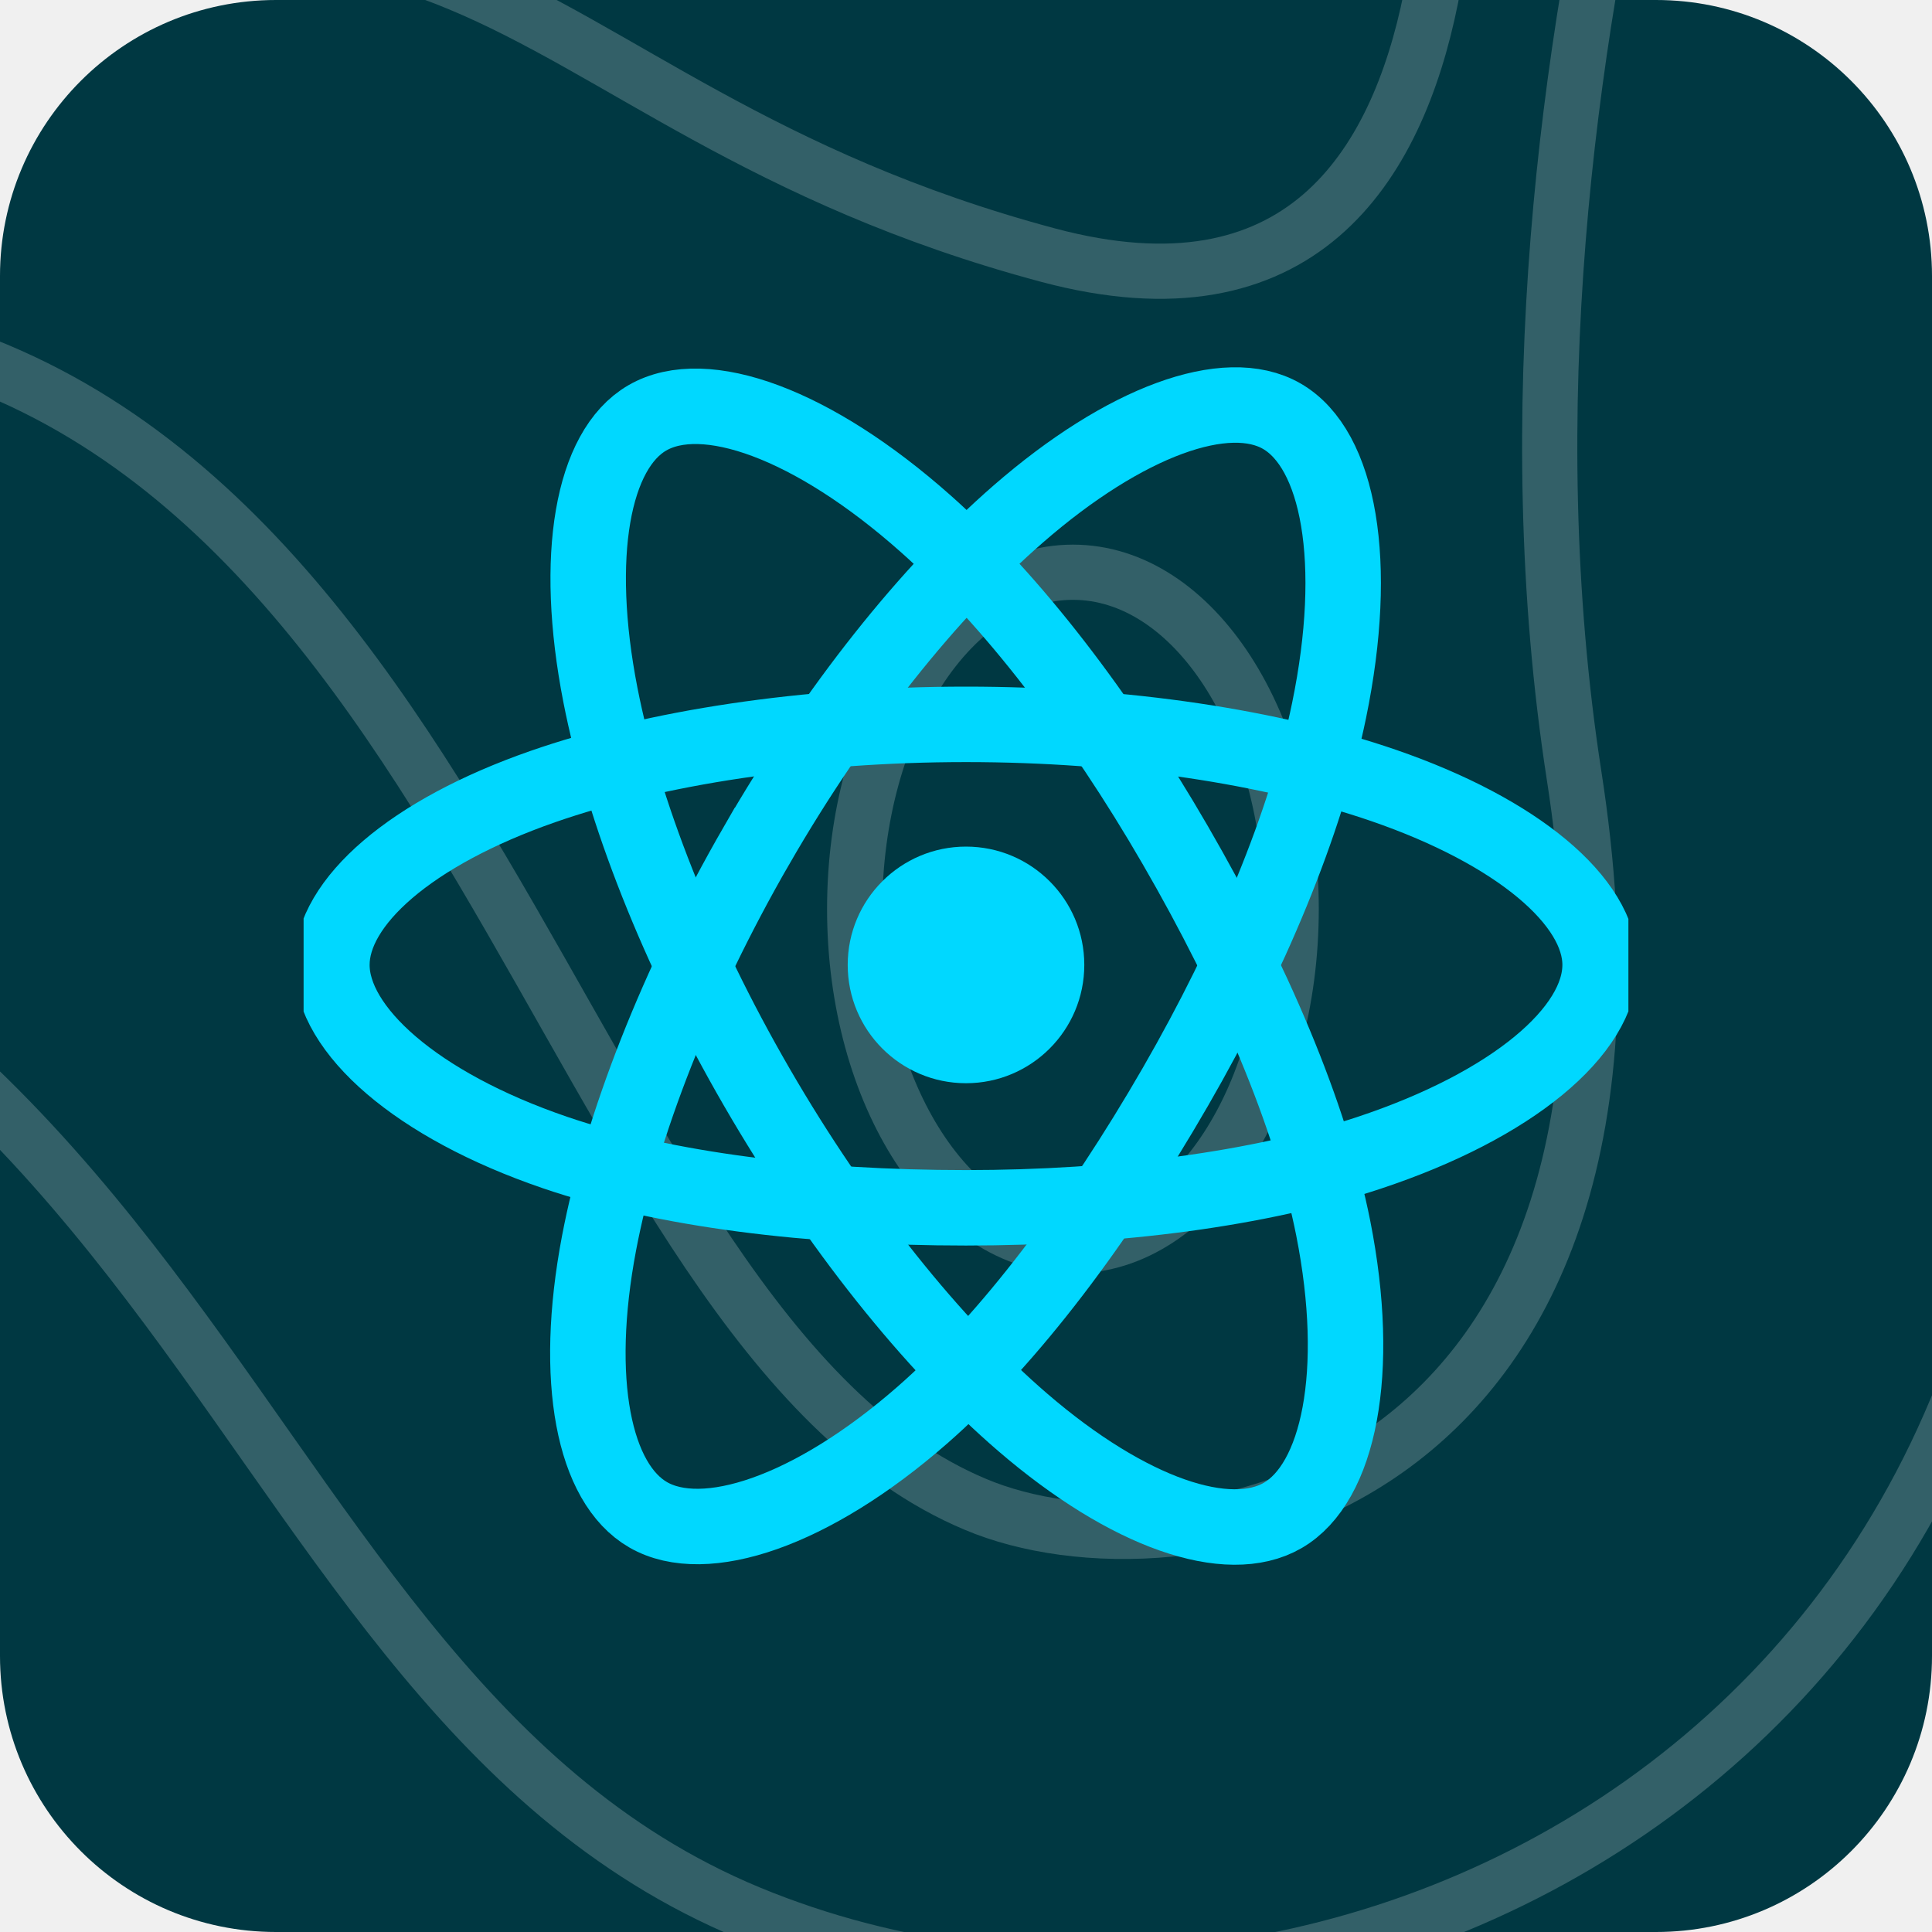
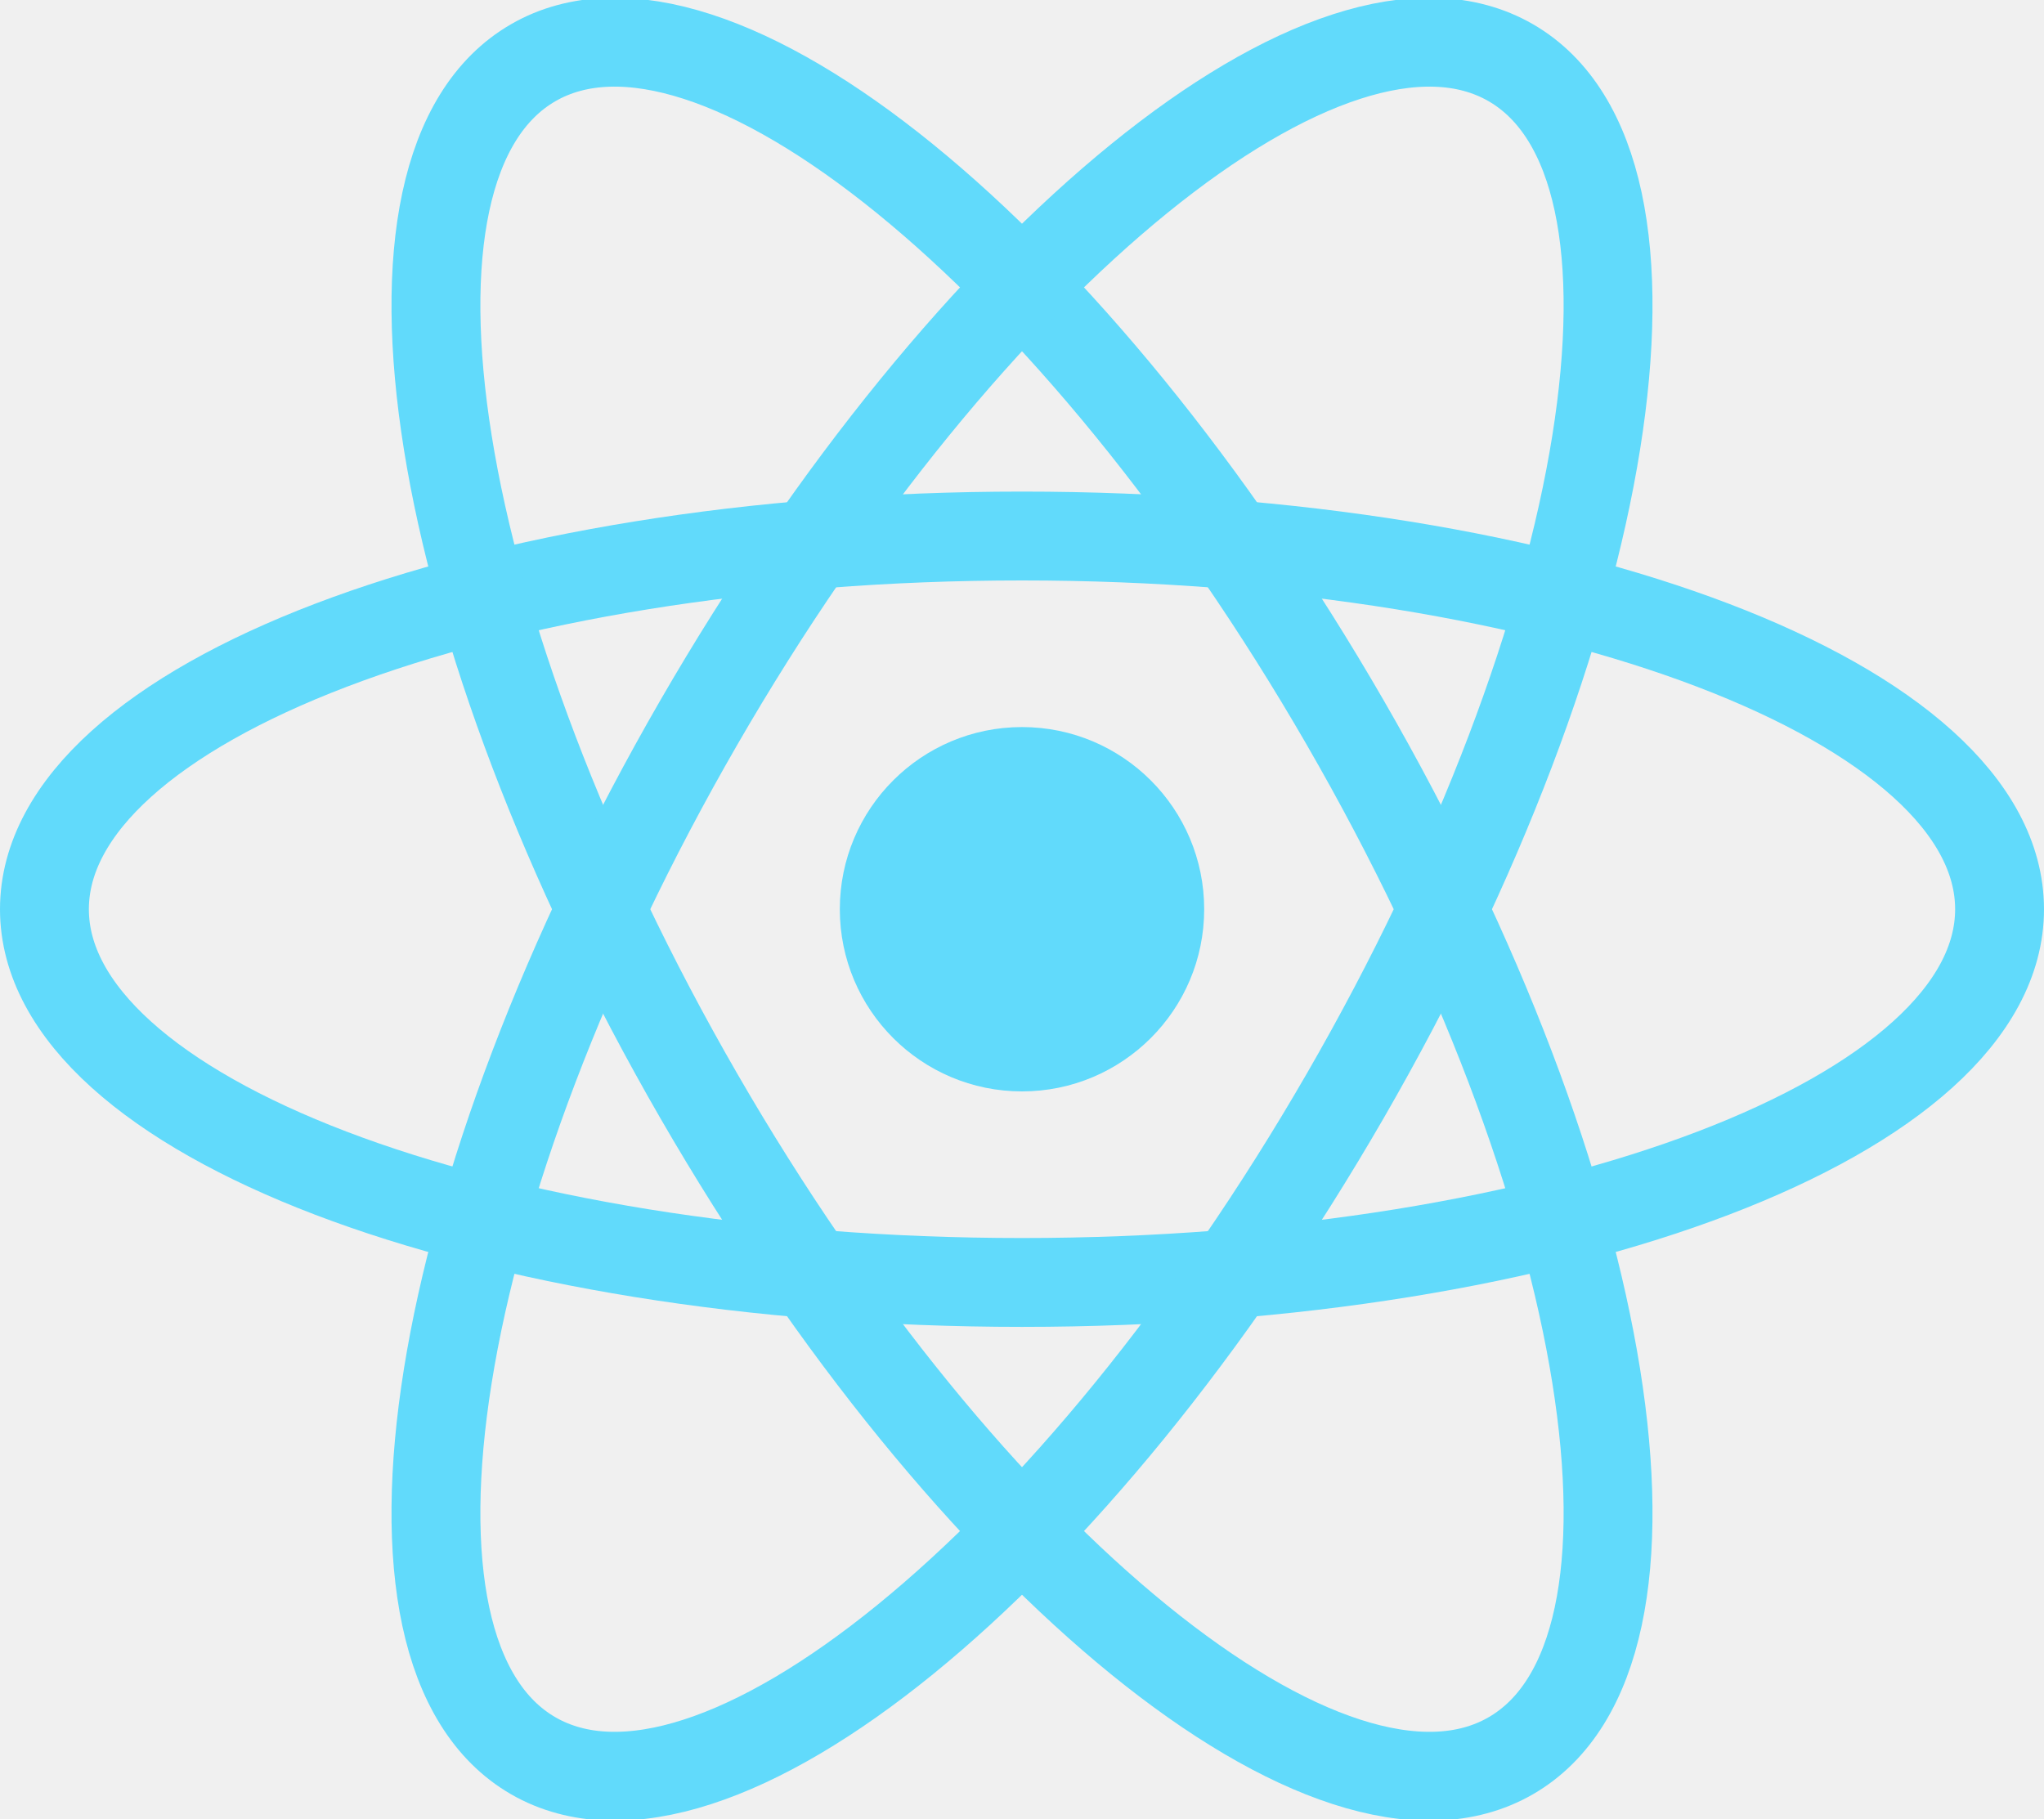
- <svg xmlns="http://www.w3.org/2000/svg" width="70" height="70" viewBox="0 0 70 70" fill="none">
-   <g clip-path="url(#clip0)">
-     <rect width="70" height="70" rx="10" fill="#003842" />
-     <path d="M94.857 -15.518C94.857 -15.518 68.479 -2.956 73.161 28.121C78.413 62.967 47.953 77.922 27.141 69.308C6.329 60.664 7.785 28.689 -31.783 27.702C-72.207 26.715 -80.715 -13.544 -80.715 -13.544" stroke="white" stroke-opacity="0.2" stroke-width="2" stroke-miterlimit="10" />
-     <path d="M64.368 -24.881C64.368 -24.881 52.948 1.68 57.031 28.091C61.142 54.502 42.671 57.613 35.334 54.502C20.089 48.101 17.149 13.824 -7.46 11.61C-25.959 9.935 -50.853 23.186 -64.042 -6.874" stroke="white" stroke-opacity="0.2" stroke-width="2" stroke-miterlimit="10" />
-     <path d="M52.063 -13.036C52.063 -13.036 56.174 14.093 37.989 9.248C17.149 3.684 17.463 -9.357 -8.916 2.966C-18.308 7.363 -56.106 8.649 -48.483 -15.518" stroke="white" stroke-opacity="0.2" stroke-width="2" stroke-miterlimit="10" />
-     <path d="M38.874 45.14C43.242 45.14 46.782 39.677 46.782 32.937C46.782 26.197 43.242 20.733 38.874 20.733C34.507 20.733 30.966 26.197 30.966 32.937C30.966 39.677 34.507 45.14 38.874 45.14Z" stroke="white" stroke-opacity="0.2" stroke-width="2" stroke-miterlimit="10" />
-     <g clip-path="url(#clip1)">
-       <path d="M35 39.247C37.367 39.247 39.286 37.328 39.286 34.96C39.286 32.593 37.367 30.674 35 30.674C32.633 30.674 30.714 32.593 30.714 34.96C30.714 37.328 32.633 39.247 35 39.247Z" fill="#00D8FF" />
-       <path fill-rule="evenodd" clip-rule="evenodd" d="M35 26.245C40.755 26.245 46.101 27.071 50.132 28.459C54.989 30.131 57.975 32.665 57.975 34.96C57.975 37.352 54.81 40.044 49.595 41.772C45.652 43.079 40.463 43.761 35 43.761C29.399 43.761 24.096 43.12 20.108 41.758C15.063 40.034 12.025 37.306 12.025 34.96C12.025 32.684 14.876 30.169 19.664 28.5C23.71 27.089 29.188 26.245 34.999 26.245H35Z" stroke="#00D8FF" stroke-width="2.734" />
-       <path fill-rule="evenodd" clip-rule="evenodd" d="M27.414 30.628C30.289 25.643 33.675 21.424 36.891 18.625C40.765 15.253 44.453 13.933 46.441 15.079C48.512 16.274 49.264 20.361 48.155 25.742C47.318 29.81 45.316 34.646 42.587 39.378C39.788 44.23 36.584 48.505 33.412 51.277C29.398 54.786 25.518 56.056 23.485 54.884C21.514 53.748 20.759 50.021 21.705 45.039C22.505 40.829 24.511 35.662 27.413 30.628L27.414 30.628Z" stroke="#00D8FF" stroke-width="2.734" />
-       <path fill-rule="evenodd" clip-rule="evenodd" d="M27.421 39.391C24.538 34.411 22.575 29.37 21.755 25.186C20.769 20.145 21.466 16.291 23.453 15.141C25.522 13.943 29.438 15.333 33.546 18.981C36.653 21.739 39.842 25.887 42.579 30.615C45.386 35.463 47.489 40.373 48.307 44.506C49.342 49.736 48.504 53.733 46.474 54.908C44.504 56.048 40.899 54.841 37.055 51.533C33.807 48.738 30.332 44.42 27.421 39.391V39.391Z" stroke="#00D8FF" stroke-width="2.734" />
-     </g>
+ <svg xmlns="http://www.w3.org/2000/svg" viewBox="-11.5 -10.232 23 20.463">
+   <circle cx="0" cy="0" r="2.05" fill="#61dafb" />
+   <g stroke="#61dafb" stroke-width="1" fill="none">
+     <ellipse rx="11" ry="4.2" />
+     <ellipse rx="11" ry="4.2" transform="rotate(60)" />
+     <ellipse rx="11" ry="4.2" transform="rotate(120)" />
  </g>
-   <defs>
-     <clipPath id="clip0">
-       <rect width="70" height="70" rx="10" fill="white" />
-     </clipPath>
-     <clipPath id="clip1">
-       <rect width="48" height="48" fill="white" transform="translate(11 11)" />
-     </clipPath>
-   </defs>
</svg>
